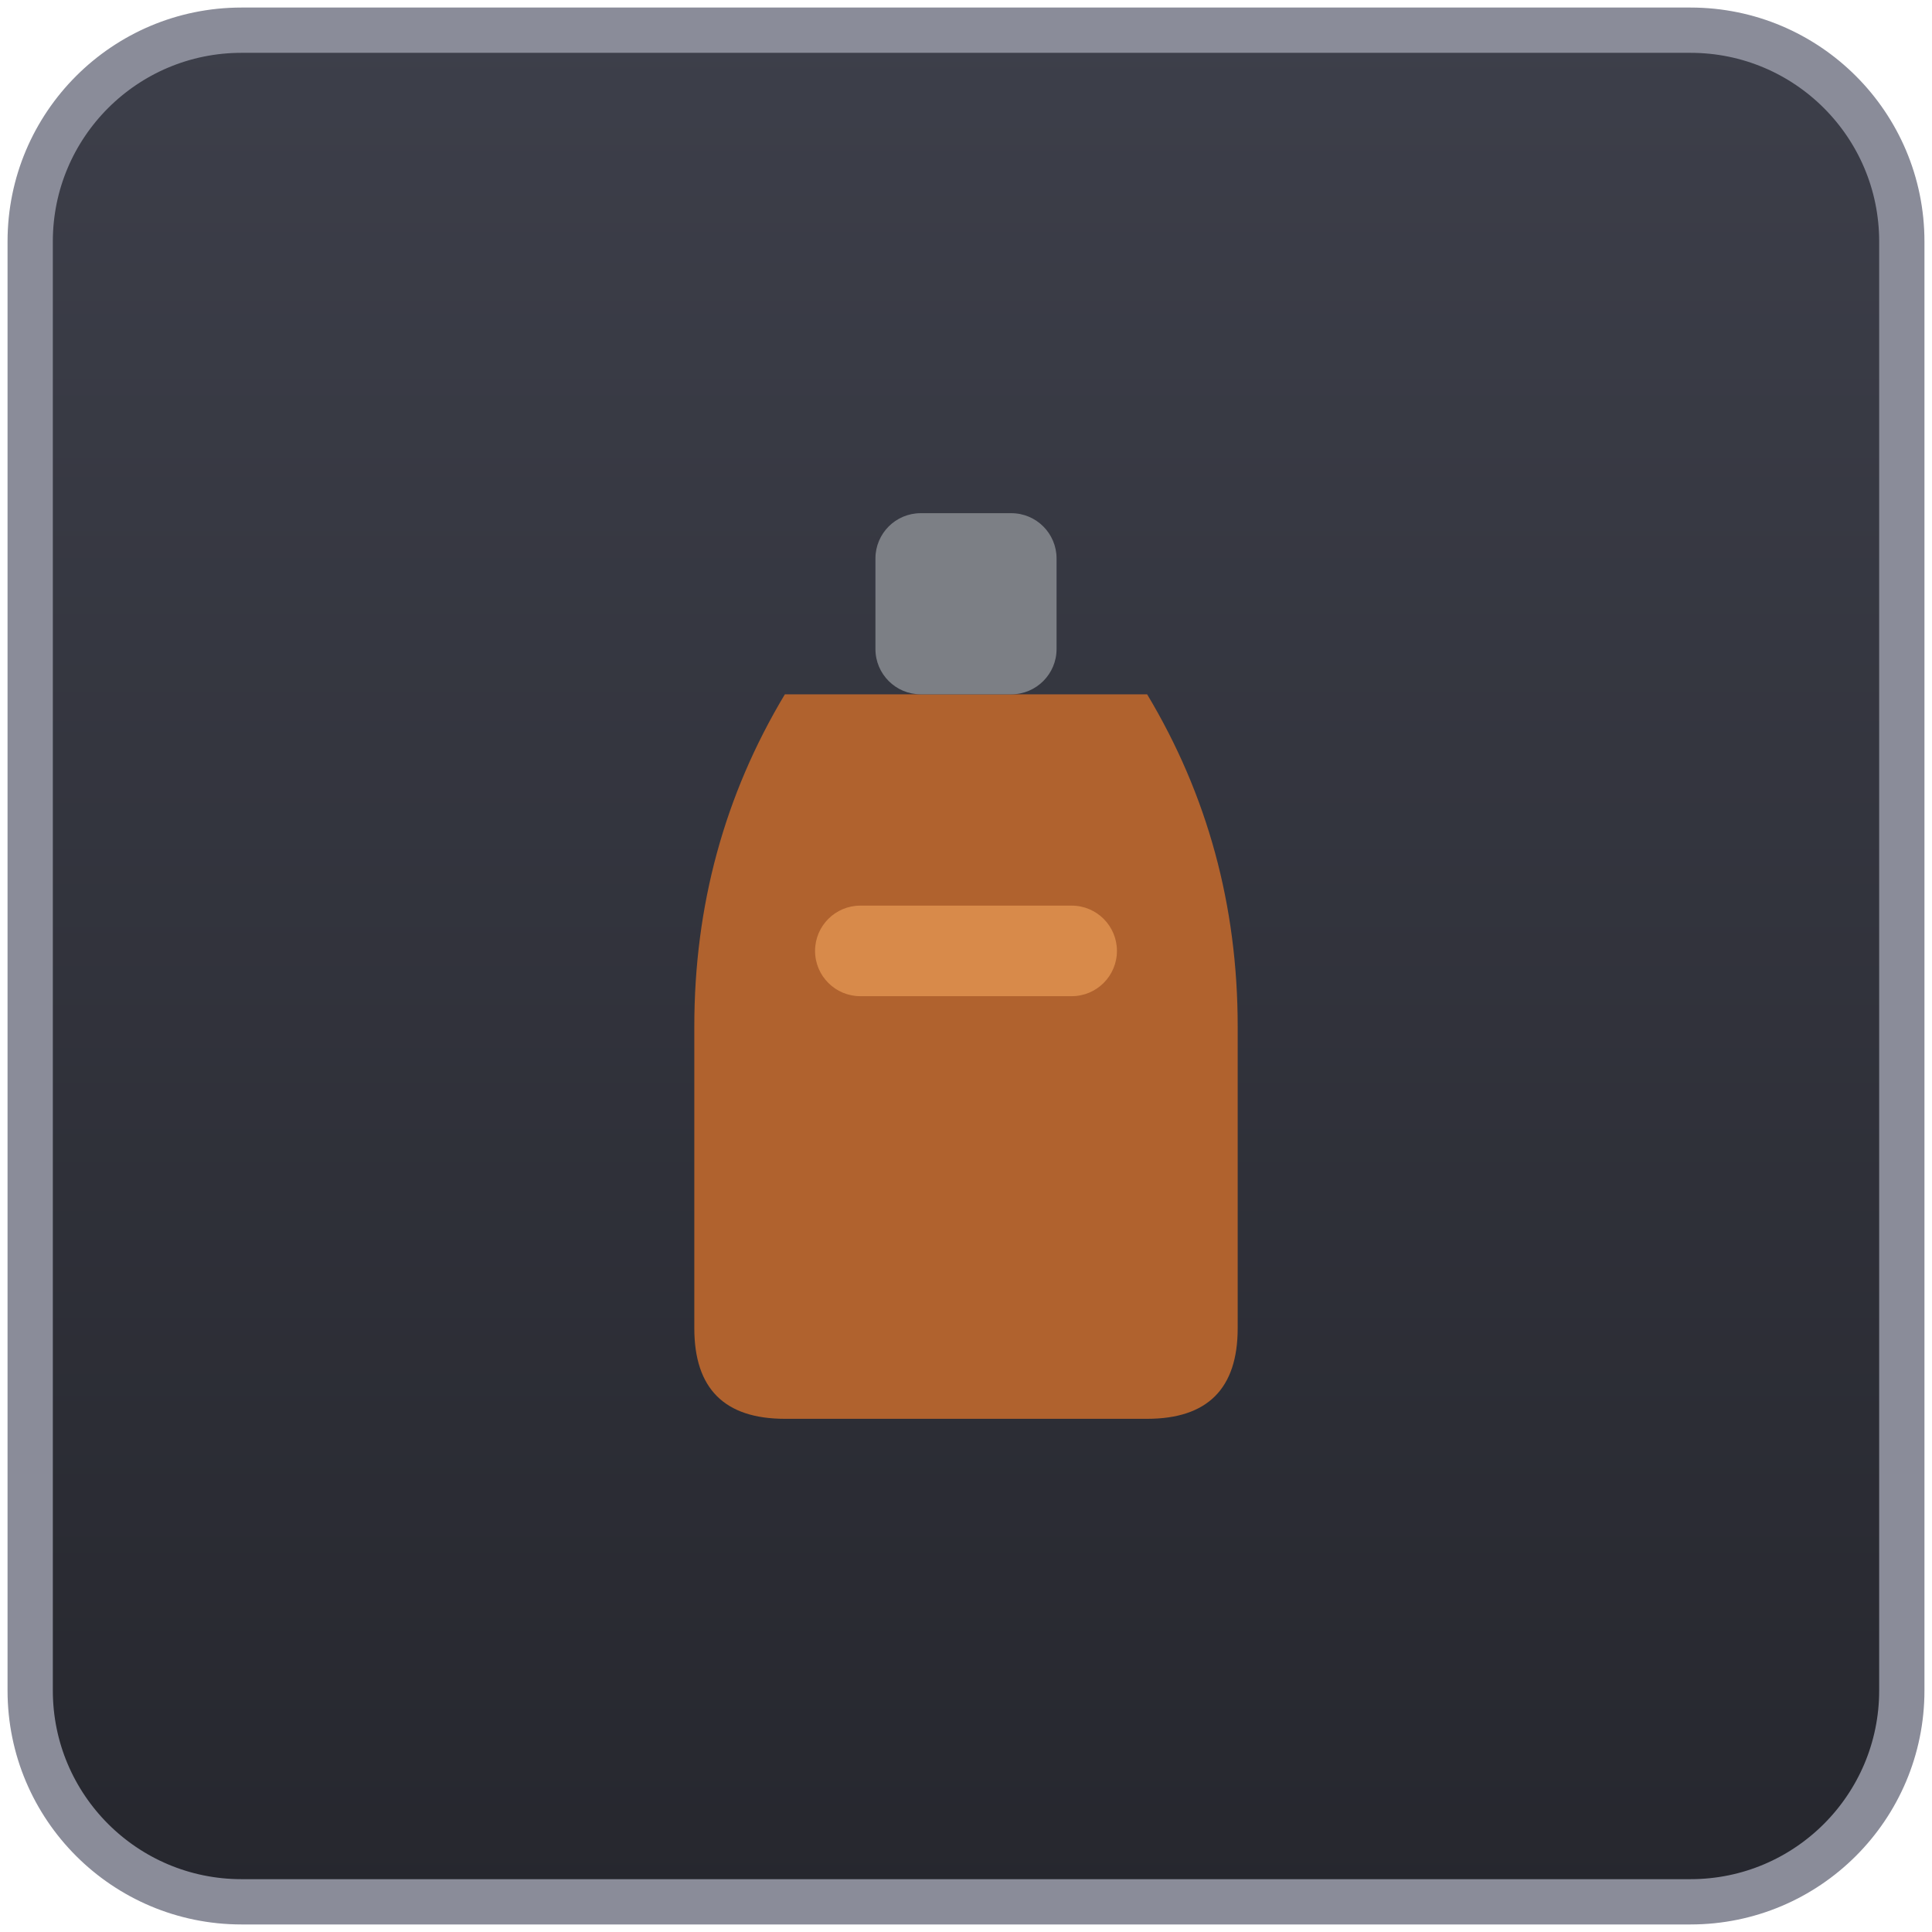
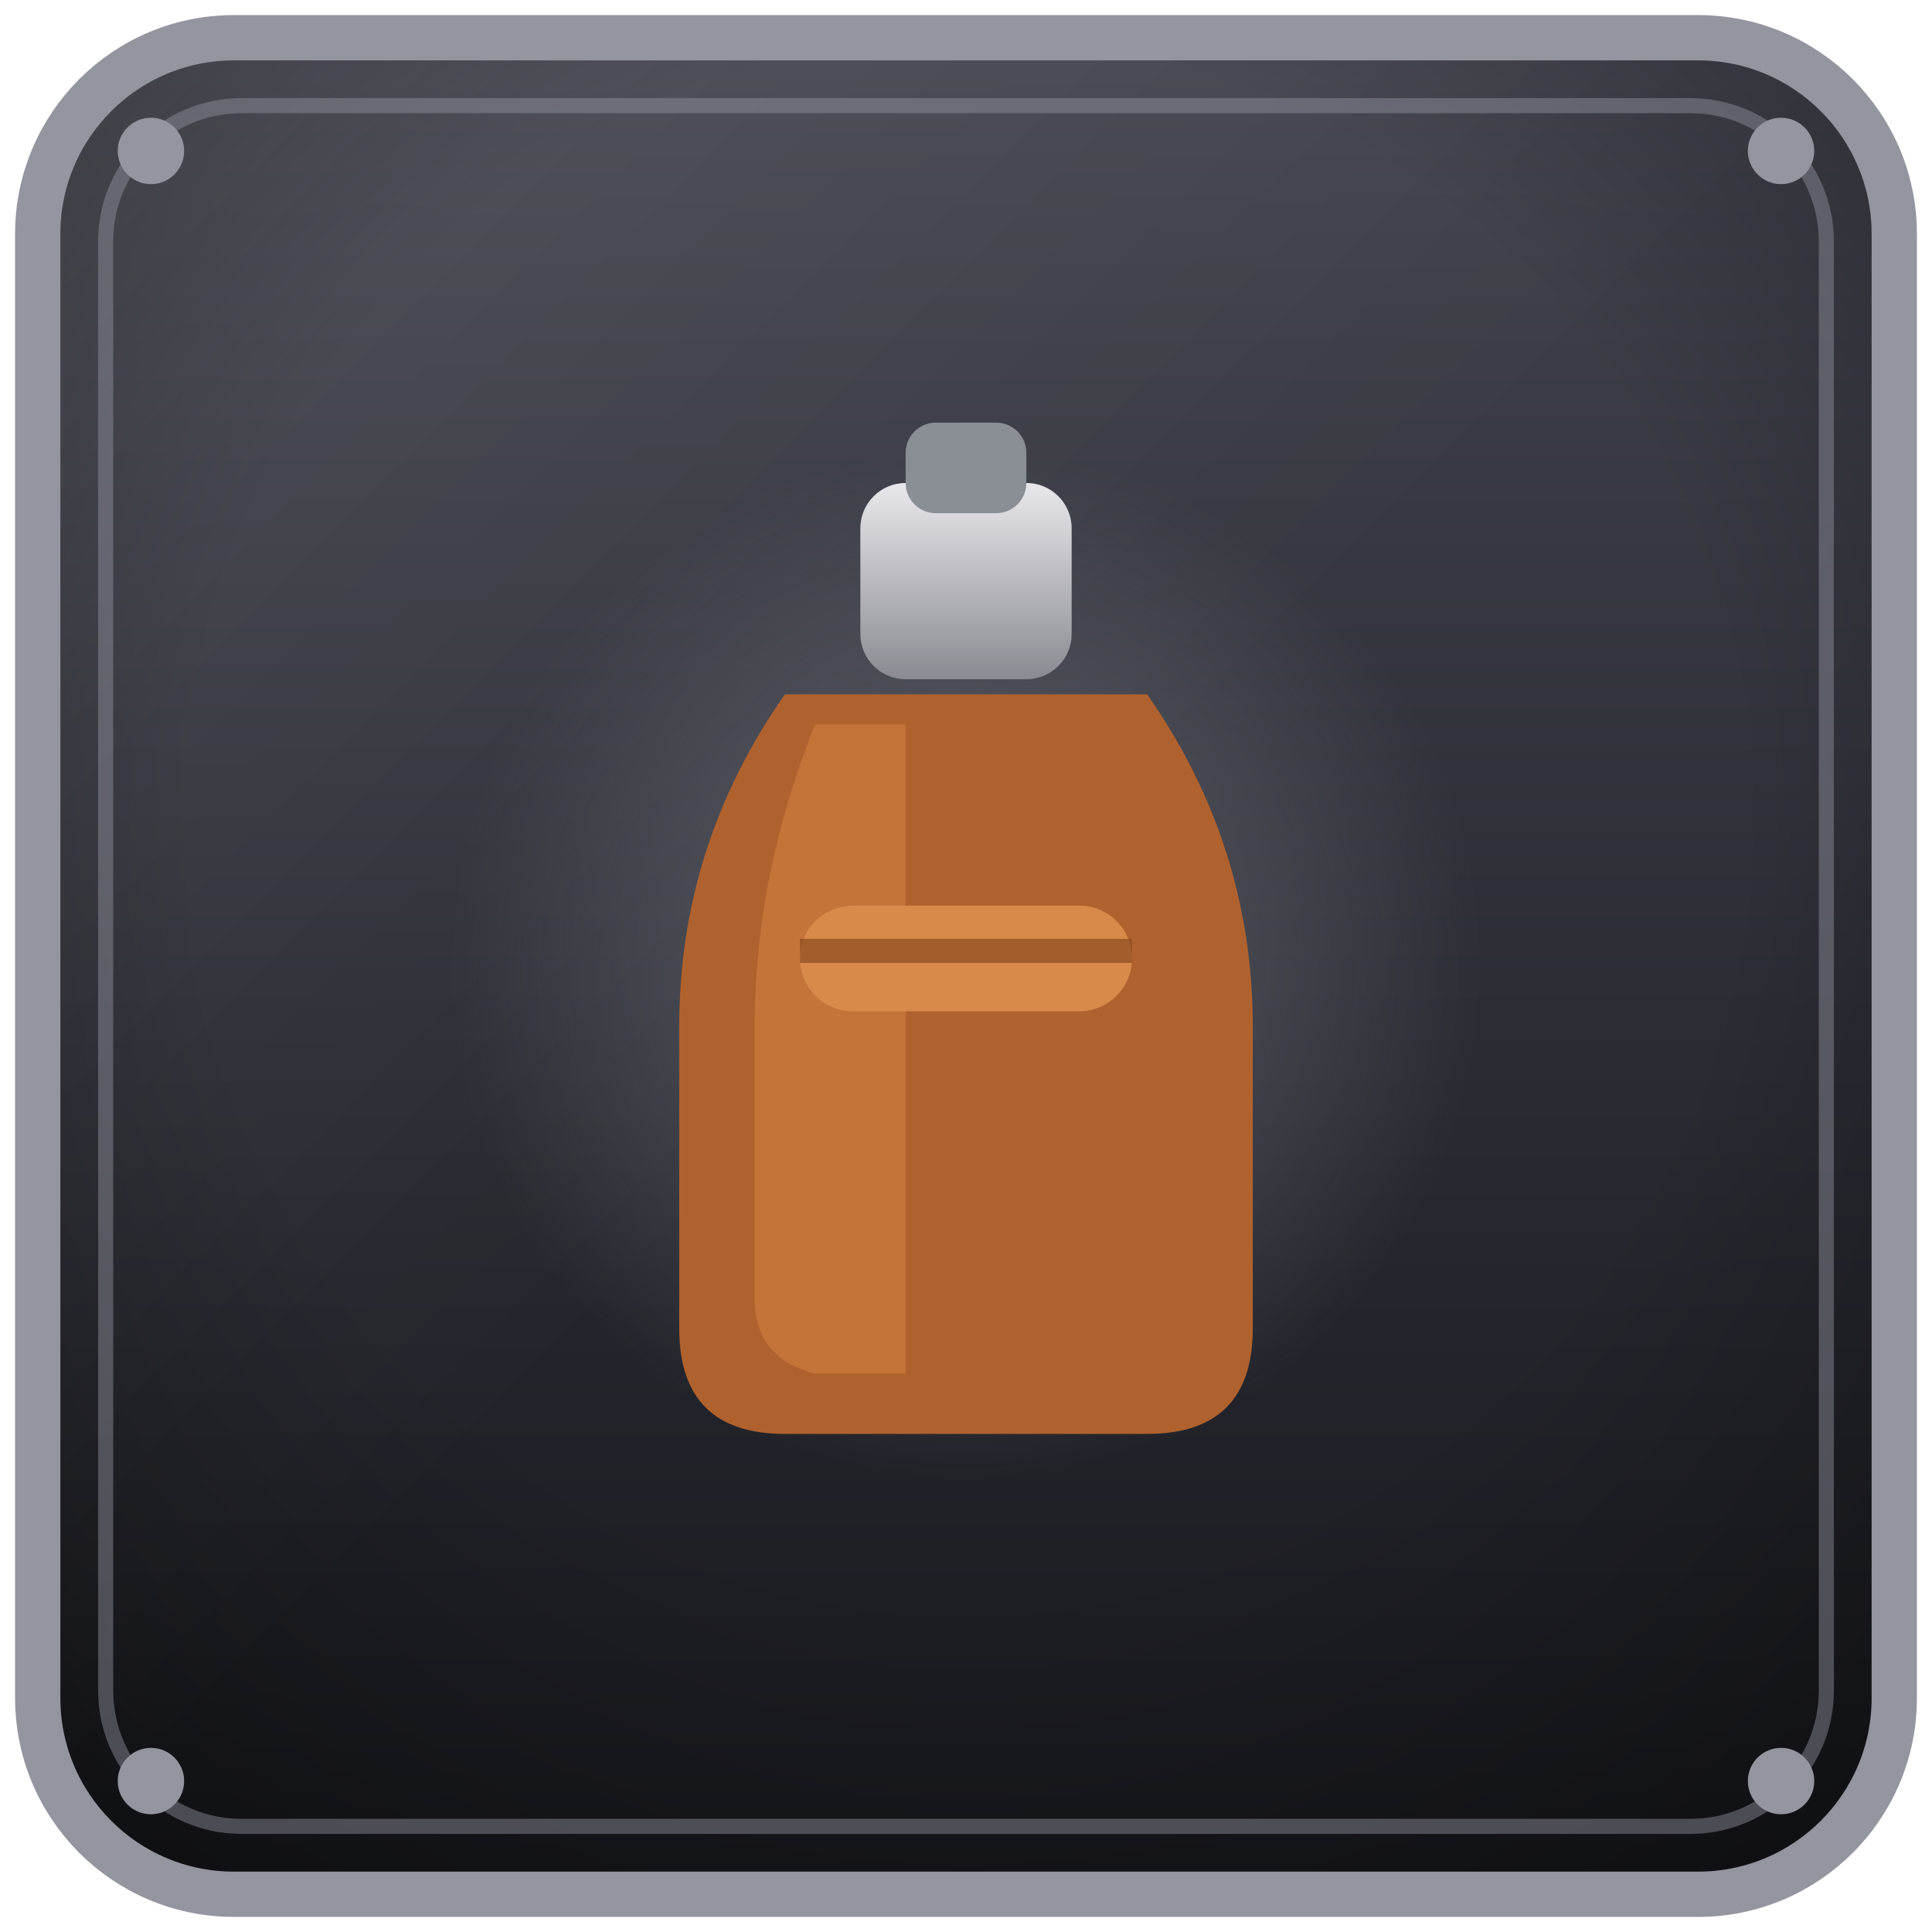
<svg xmlns="http://www.w3.org/2000/svg" width="128" height="128" viewBox="0 0 128 128">
  <defs>
    <linearGradient id="bg" x1="0" y1="0" x2="0" y2="1">
-       <stop offset="0" stop-color="#3d3f4a" />
-       <stop offset="1" stop-color="#26272e" />
+       <stop offset="0" stop-color="#43454f" />
+       <stop offset="0.55" stop-color="#2a2b33" />
+       <stop offset="1" stop-color="#17181d" />
    </linearGradient>
-     <radialGradient id="glow" cx="0.5" cy="0.5" r="0.5">
-       <stop offset="0" stop-color="#8a8c99" stop-opacity="0.55" />
-       <stop offset="1" stop-color="#8a8c99" stop-opacity="0" />
+     <radialGradient id="halo" cx="0.5" cy="0.5" r="0.5">
+       <stop offset="0" stop-color="#93959f" stop-opacity="0.5" />
+       <stop offset="1" stop-color="#93959f" stop-opacity="0" />
    </radialGradient>
+     <radialGradient id="vig" cx="0.5" cy="0.42" r="0.75">
+       <stop offset="0.55" stop-color="#000000" stop-opacity="0" />
+       <stop offset="1" stop-color="#000000" stop-opacity="0.42" />
+     </radialGradient>
+     <linearGradient id="beam" x1="0" y1="0" x2="1" y2="1">
+       <stop offset="0" stop-color="#ffffff" stop-opacity="0.10" />
+       <stop offset="0.5" stop-color="#ffffff" stop-opacity="0" />
+     </linearGradient>
+     <linearGradient id="metal" x1="0" y1="0" x2="0" y2="1">
+       <stop offset="0" stop-color="#e8e8ec" />
+       <stop offset="1" stop-color="#8a8a92" />
+     </linearGradient>
  </defs>
-   <rect x="2" y="2" width="124" height="124" rx="14" fill="url(#bg)" stroke="#8a8c99" stroke-width="3" />
-   <path d="M52 46 Q46 56 46 68 L46 88 Q46 94 52 94 L76 94 Q82 94 82 88 L82 68 Q82 56 76 46 Z" fill="#b0622e" />
-   <rect x="58" y="34" width="12" height="12" rx="3" fill="#7c7f85" />
-   <rect x="54" y="60" width="20" height="6" rx="3" fill="#d88a4a" />
+   <rect x="2" y="2" width="124" height="124" rx="14" fill="url(#bg)" />
+   <rect x="2" y="2" width="124" height="124" rx="14" fill="url(#beam)" />
+   <ellipse cx="64" cy="64" rx="34" ry="34" fill="url(#halo)" />
+   <path d="M52 46 Q45 56 45 68 L45 88 Q45 95 52 95 L76 95 Q83 95 83 88 L83 68 Q83 56 76 46 Z" fill="#b0622e" />
+   <path d="M54 48 Q50 58 50 68 L50 86 Q50 90 54 91 L60 91 L60 48 Z" fill="#c9773c" opacity="0.8" />
+   <rect x="57" y="32" width="14" height="13" rx="3" fill="url(#metal)" />
+   <rect x="60" y="28" width="8" height="6" rx="2" fill="#8a8f96" />
+   <rect x="53" y="60" width="22" height="7" rx="3.5" fill="#d88a4a" />
+   <path d="M53 63 L75 63" stroke="#8a4a1f" stroke-width="1.6" opacity="0.7" />
+   <rect x="2" y="2" width="124" height="124" rx="14" fill="url(#vig)" />
+   <rect x="2.5" y="2.5" width="123" height="123" rx="13" fill="none" stroke="#93959f" stroke-width="3" />
+   <rect x="7" y="7" width="114" height="114" rx="9" fill="none" stroke="#93959f" stroke-width="1" opacity="0.45" />
+   <circle cx="10" cy="10" r="2.2" fill="#93959f" />
+   <circle cx="118" cy="10" r="2.2" fill="#93959f" />
+   <circle cx="10" cy="118" r="2.2" fill="#93959f" />
+   <circle cx="118" cy="118" r="2.2" fill="#93959f" />
</svg>
